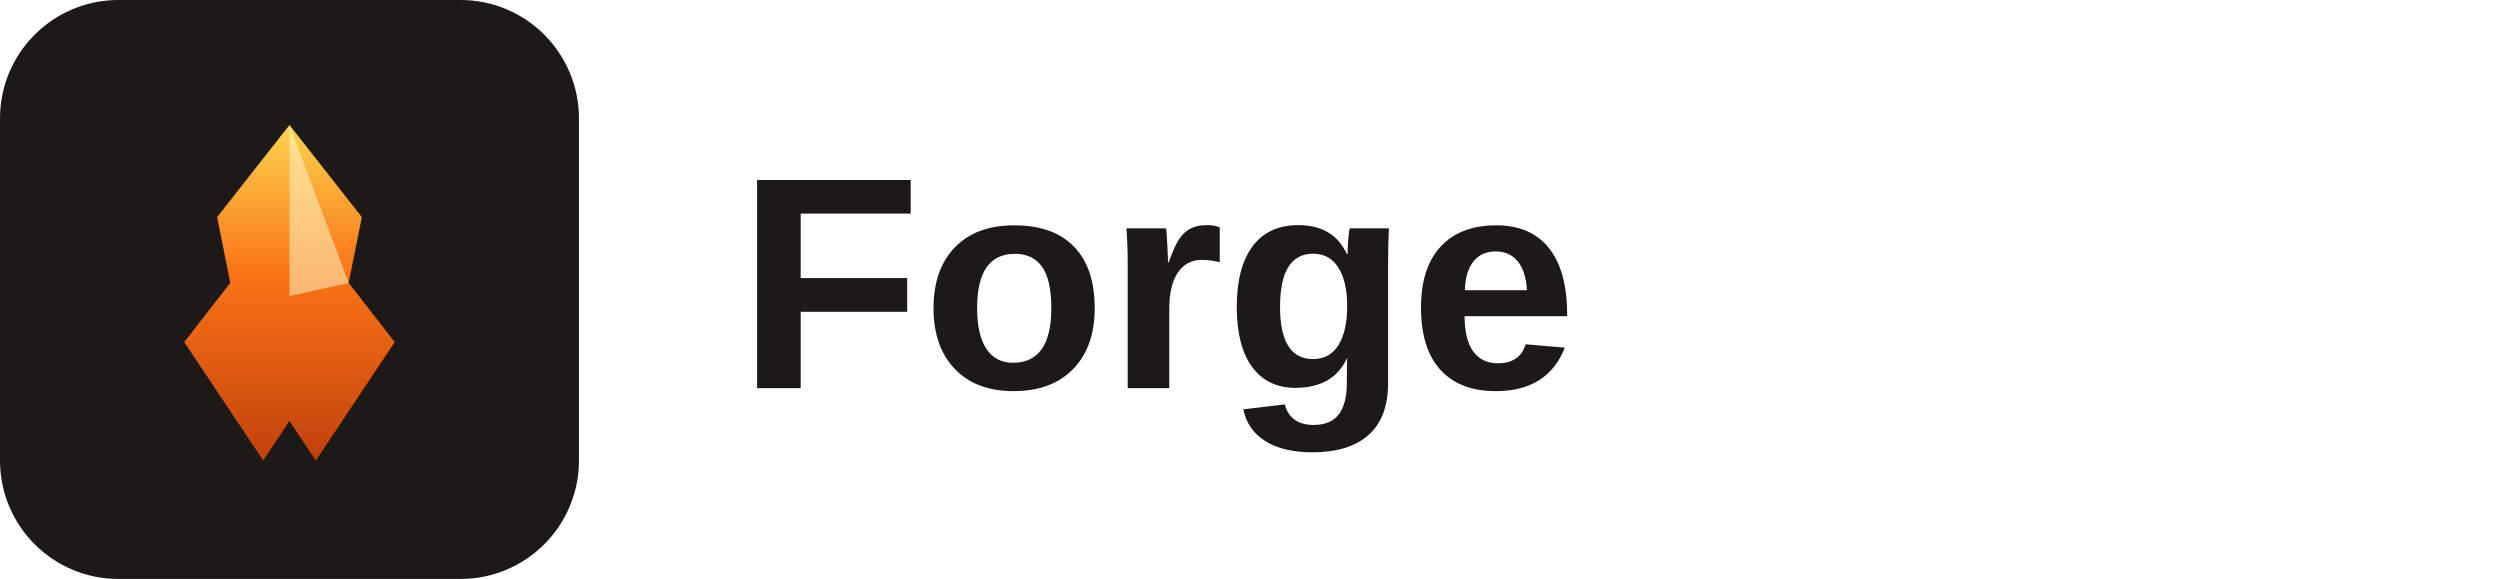
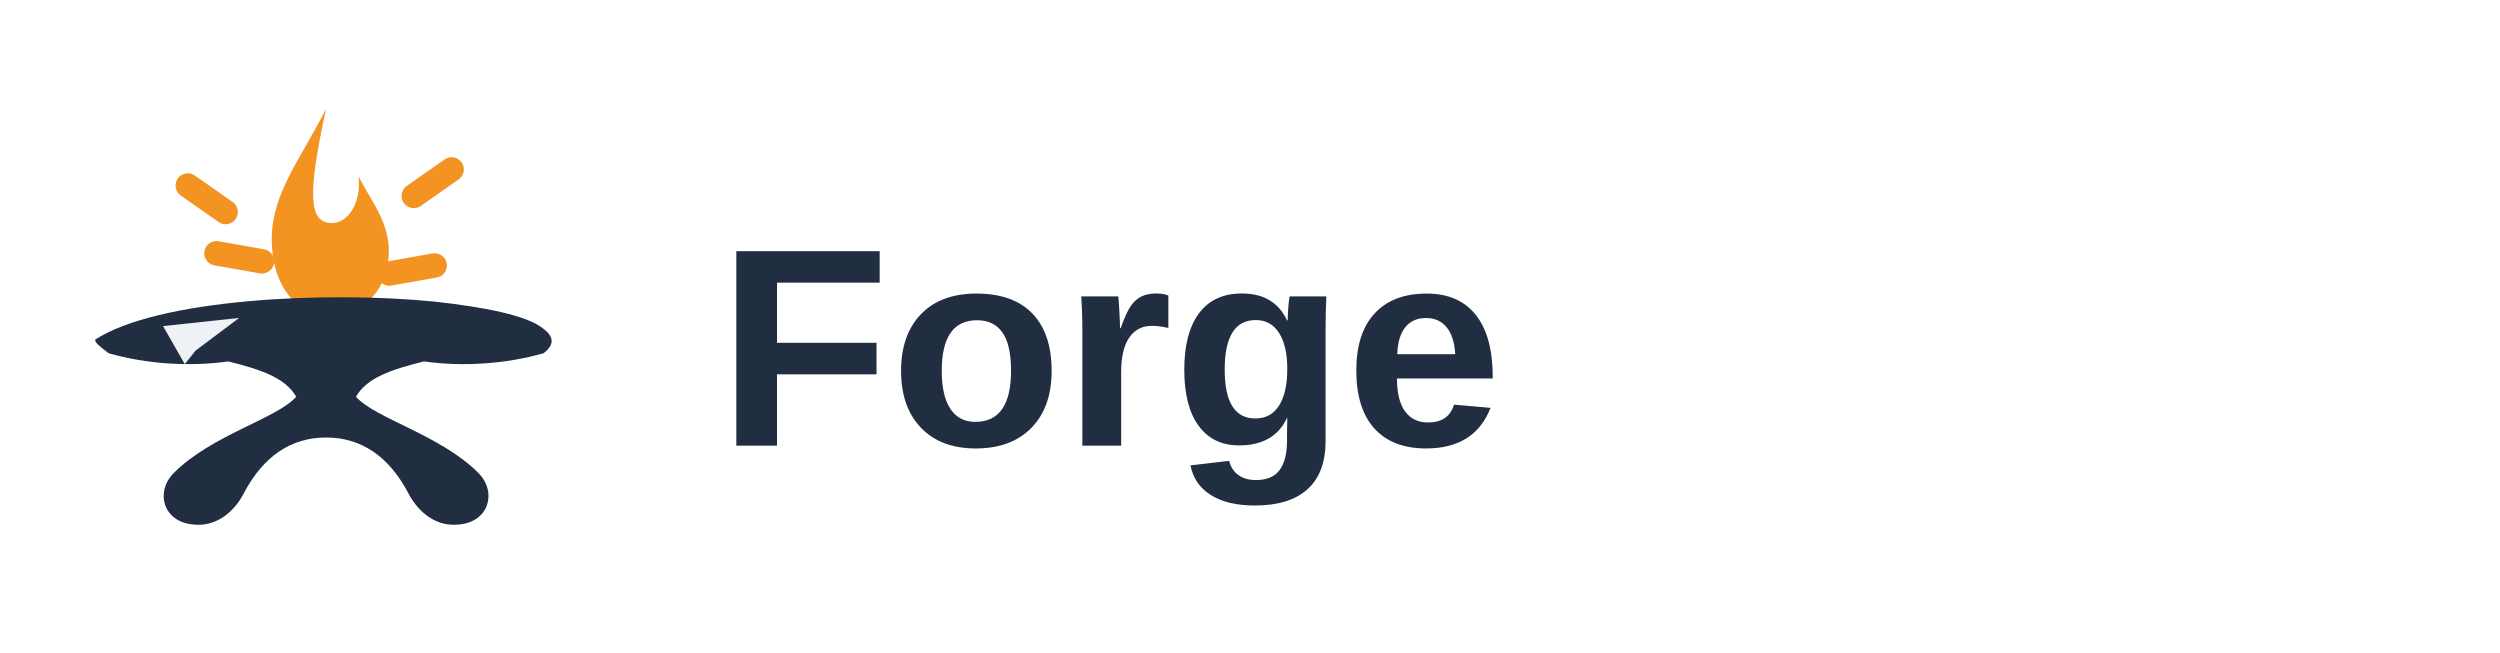
- <svg xmlns="http://www.w3.org/2000/svg" viewBox="0 0 380 88">
-   <defs>
-     <linearGradient id="flame" x1="0" y1="0" x2="0" y2="1">
-       <stop offset="0%" stop-color="#fcd34d" />
-       <stop offset="45%" stop-color="#f97316" />
-       <stop offset="100%" stop-color="#c2410c" />
-     </linearGradient>
-   </defs>
-   <rect x="0" y="0" width="88" height="88" rx="18" fill="#1c1917" />
-   <path transform="translate(12, 12)" d="M32 7            L43 21            L41 31            L48 40            L36 58            L32 52            L28 58            L16 40            L23 31            L21 21            Z" fill="url(#flame)" />
-   <path transform="translate(12, 12)" d="M32 7 L41 31 L32 33 Z" fill="#fef3c7" fill-opacity="0.55" />
-   <text x="112" y="59" font-family="Arial, Helvetica, sans-serif" font-size="46" font-weight="700" fill="#1c1917">Forge</text>
+ <svg xmlns="http://www.w3.org/2000/svg" viewBox="0 0 460 120">
+   <g transform="translate(10 10) scale(0.5)">
+     <path fill="#f39321" d="       M100 20       C91 38 80 51 80 68       C80 85 89 96 101 96       C115 96 124 85 123 70       C122 60 116 53 112 45       C113 56 107 63 101 62       C94 61 93 52 100 20       Z" />
+     <g fill="#f39321">
+       <rect width="26" height="9" rx="4.5" transform="translate(48 42) rotate(35)" />
+       <rect width="26" height="9" rx="4.5" transform="translate(56 68) rotate(10)" />
+       <rect width="26" height="9" rx="4.5" transform="translate(126 51) rotate(-35)" />
+       <rect width="26" height="9" rx="4.5" transform="translate(118 77) rotate(-10)" />
+     </g>
+     <path fill="#212e41" d="       M15 105       C 38 90 100 87 140 91       C 158 93 174 96 180 101       C 184 104 184 107 180 110       C 166 114 150 115 136 113       C 124 116 115 119 111 126       C 118 134 142 140 156 154       C 163 161 160 172 149 173       C 141 174 134 169 130 161       C 123 148 113 141 100 141       C 87 141 77 148 70 161       C 66 169 59 174 51 173       C 40 172 37 161 44 154       C 58 140 82 134 89 126       C 85 119 76 116 64 113       C 50 115 34 114 20 110       C 16 107 15 106 15 105       Z" />
+     <path fill="#eef1f5" d="M40 100 L68 97 L52 109 L48 114 Z" />
+   </g>
+   <text x="132" y="82" font-family="Arial, Helvetica, sans-serif" font-size="52" font-weight="700" fill="#212e41">Forge</text>
</svg>
